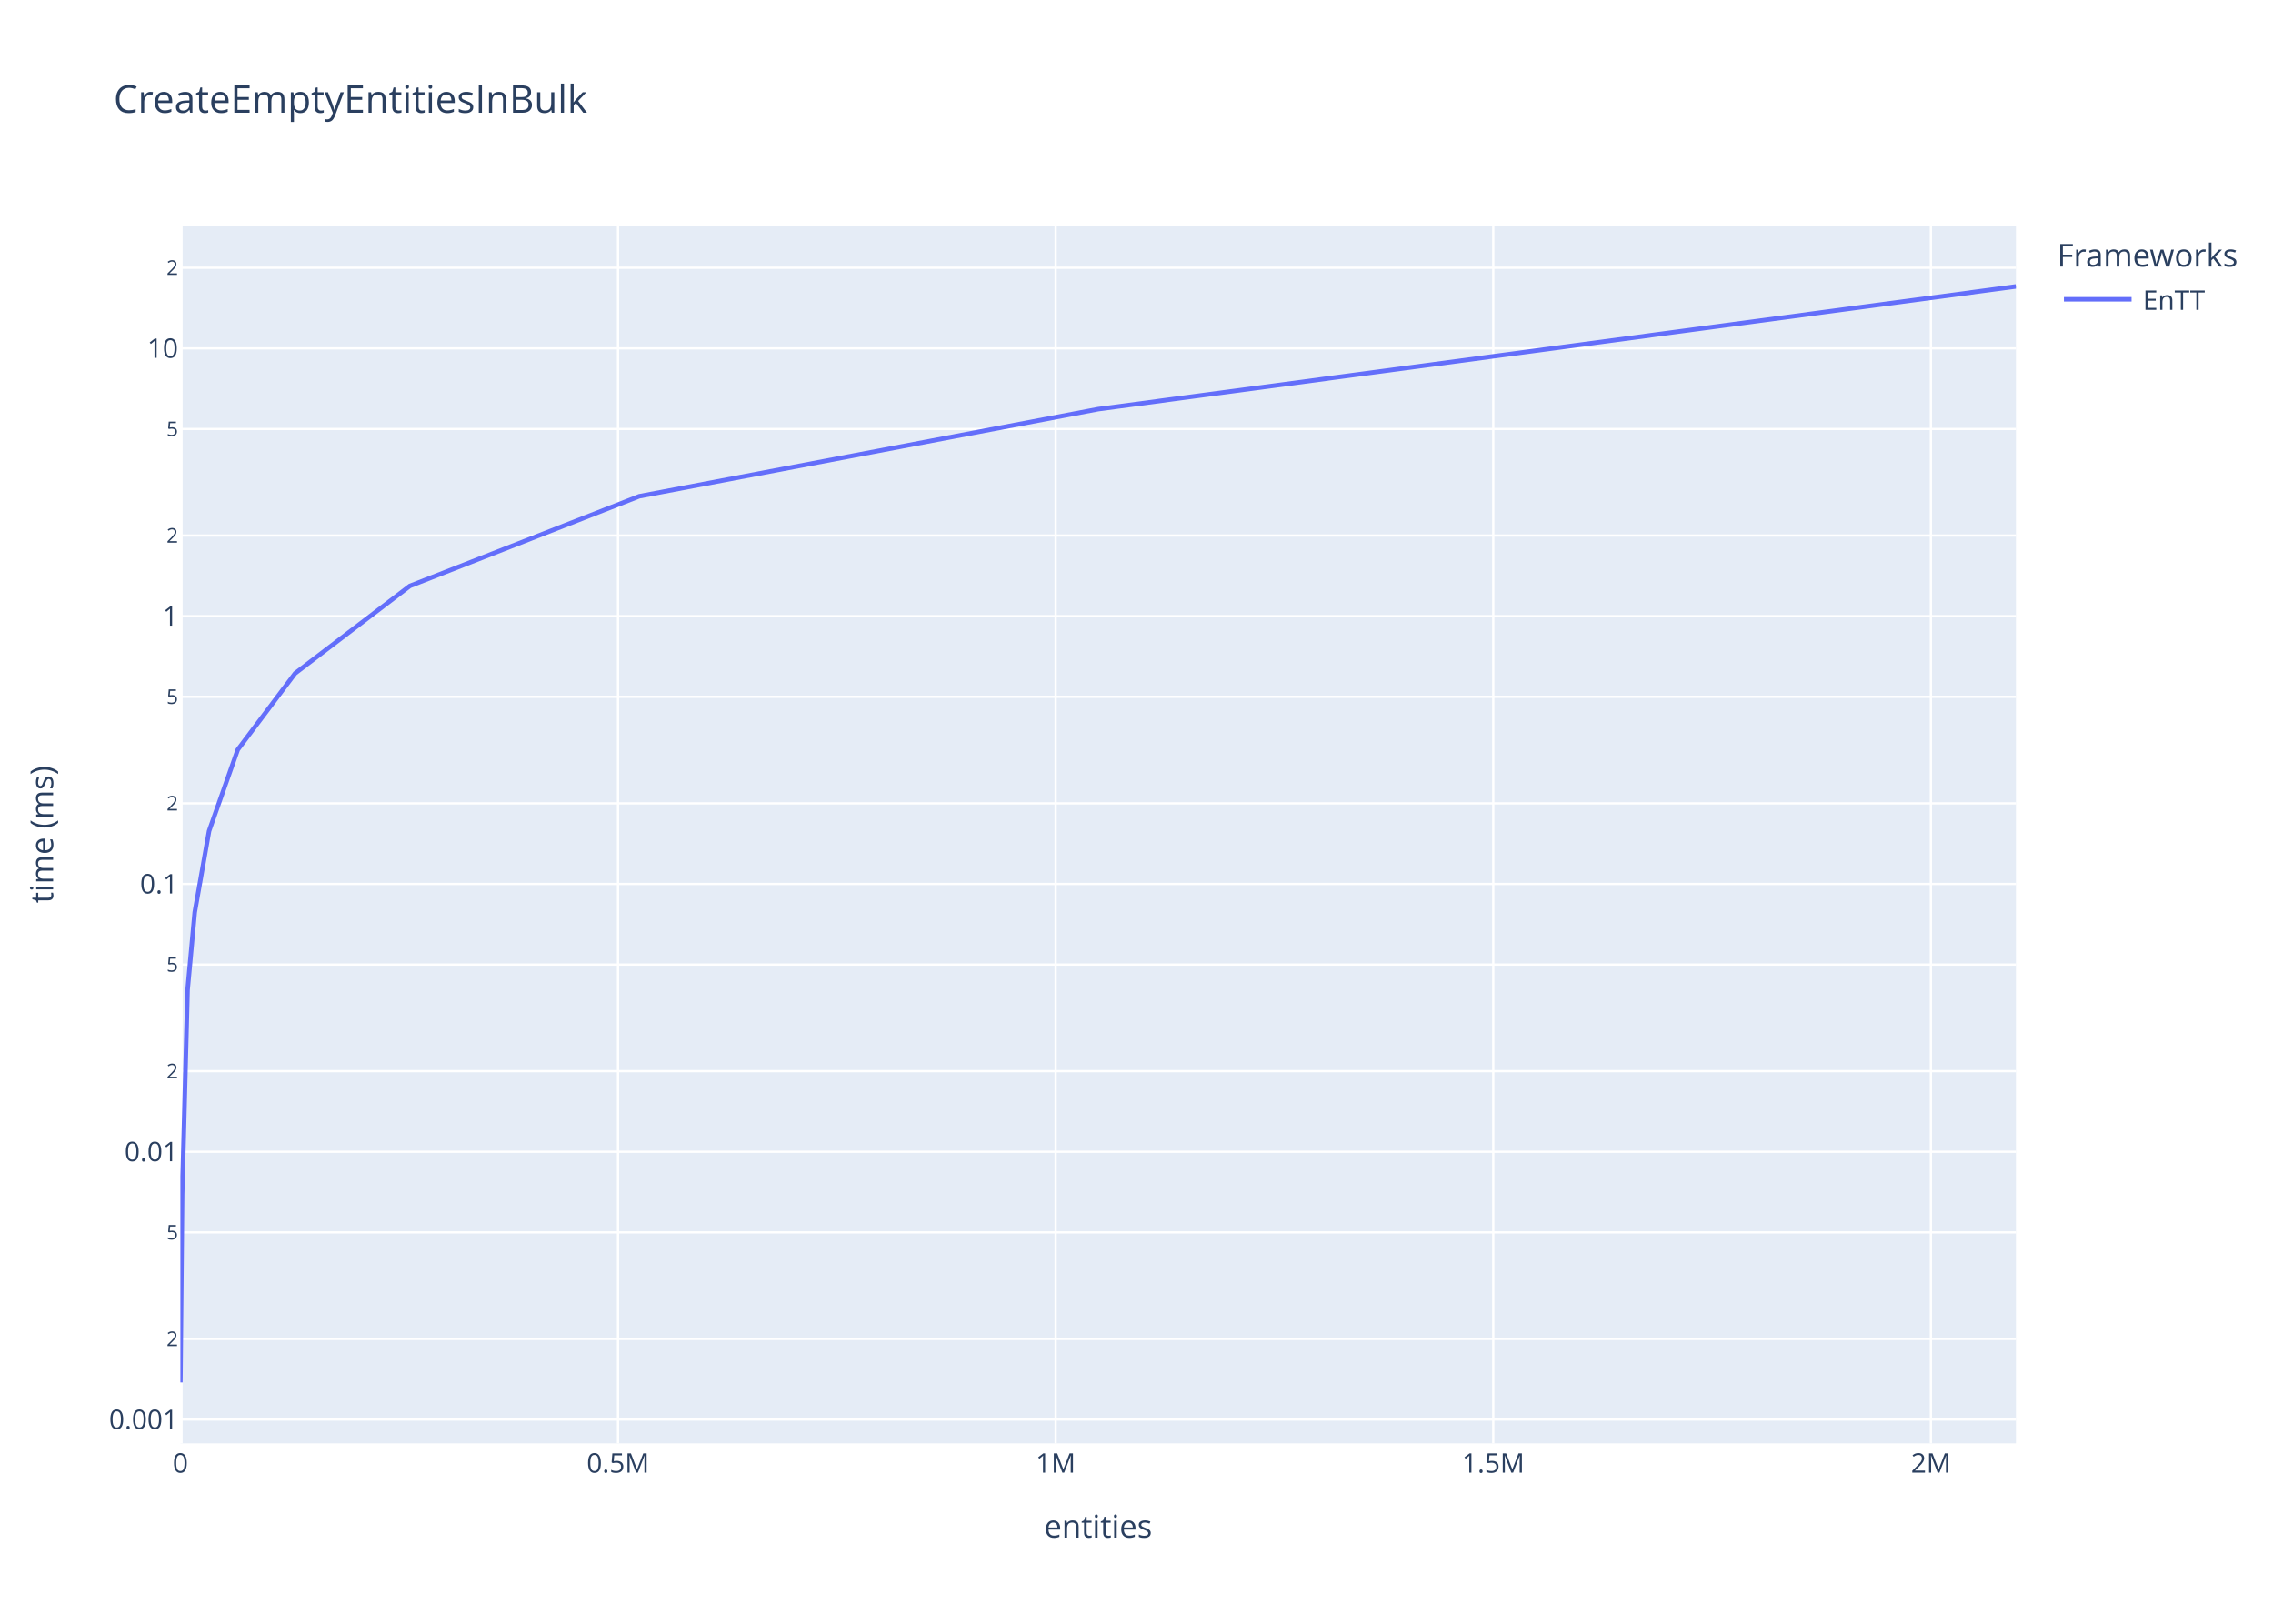
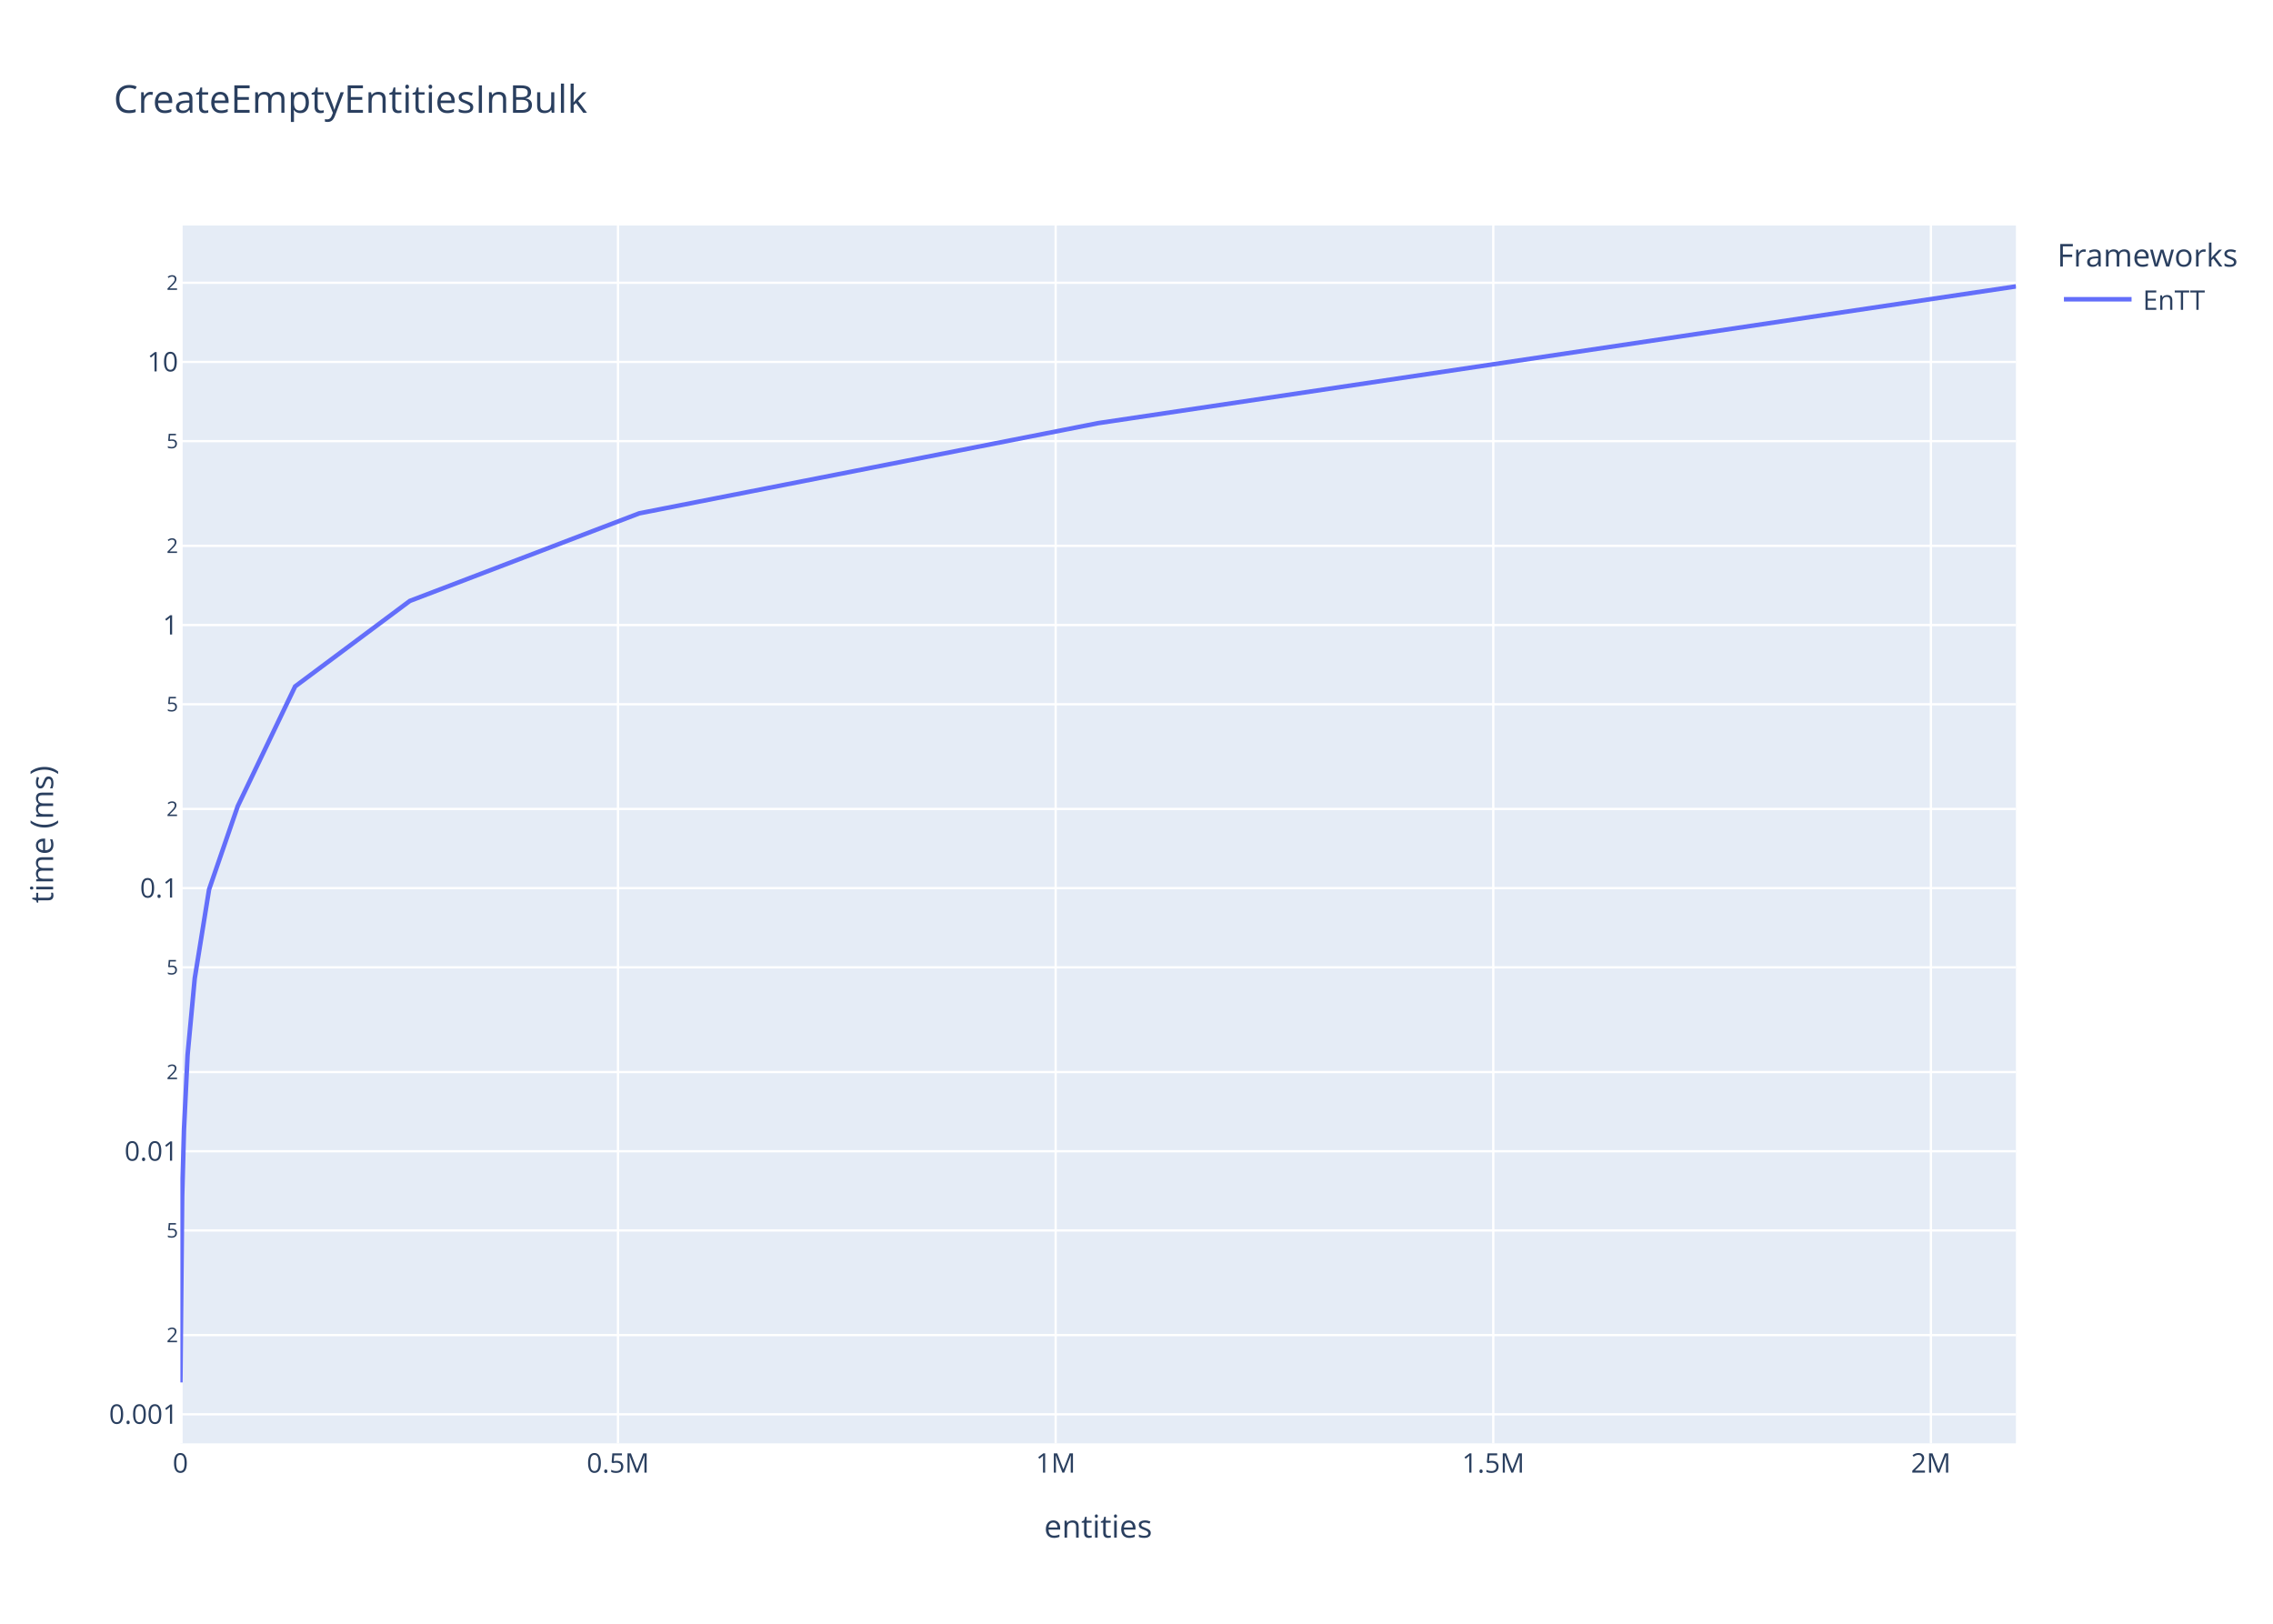
<svg xmlns="http://www.w3.org/2000/svg" class="main-svg" width="1008" height="720" style="" viewBox="0 0 1008 720">
  <rect x="0" y="0" width="1008" height="720" style="fill: rgb(255, 255, 255); fill-opacity: 1;" />
-   <defs id="defs-56e726">
+   <defs id="defs-ac075a">
    <g class="clips">
-       <clipPath id="clip56e726xyplot" class="plotclip">
+       <clipPath id="clipac075axyplot" class="plotclip">
        <rect width="814" height="540" />
      </clipPath>
-       <clipPath class="axesclip" id="clip56e726x">
+       <clipPath class="axesclip" id="clipac075ax">
        <rect x="80" y="0" width="814" height="720" />
      </clipPath>
-       <clipPath class="axesclip" id="clip56e726y">
+       <clipPath class="axesclip" id="clipac075ay">
        <rect x="0" y="100" width="1008" height="540" />
      </clipPath>
-       <clipPath class="axesclip" id="clip56e726xy">
+       <clipPath class="axesclip" id="clipac075axy">
        <rect x="80" y="100" width="814" height="540" />
      </clipPath>
    </g>
    <g class="gradients" />
    <g class="patterns" />
  </defs>
  <g class="bglayer">
    <rect class="bg" x="80" y="100" width="814" height="540" style="fill: rgb(229, 236, 246); fill-opacity: 1; stroke-width: 0;" />
  </g>
  <g class="layer-below">
    <g class="imagelayer" />
    <g class="shapelayer" />
  </g>
  <g class="cartesianlayer">
    <g class="subplot xy">
      <g class="layer-subplot">
        <g class="shapelayer" />
        <g class="imagelayer" />
      </g>
      <g class="minor-gridlayer">
        <g class="x" />
        <g class="y" />
      </g>
      <g class="gridlayer">
        <g class="x">
          <path class="xgrid crisp" transform="translate(274.07,0)" d="M0,100v540" style="stroke: rgb(255, 255, 255); stroke-opacity: 1; stroke-width: 1px;" />
          <path class="xgrid crisp" transform="translate(468.15,0)" d="M0,100v540" style="stroke: rgb(255, 255, 255); stroke-opacity: 1; stroke-width: 1px;" />
          <path class="xgrid crisp" transform="translate(662.22,0)" d="M0,100v540" style="stroke: rgb(255, 255, 255); stroke-opacity: 1; stroke-width: 1px;" />
          <path class="xgrid crisp" transform="translate(856.29,0)" d="M0,100v540" style="stroke: rgb(255, 255, 255); stroke-opacity: 1; stroke-width: 1px;" />
        </g>
        <g class="y">
-           <path class="ygrid crisp" transform="translate(0,629.46)" d="M80,0h814" style="stroke: rgb(255, 255, 255); stroke-opacity: 1; stroke-width: 1px;" />
-           <path class="ygrid crisp" transform="translate(0,593.71)" d="M80,0h814" style="stroke: rgb(255, 255, 255); stroke-opacity: 1; stroke-width: 1px;" />
-           <path class="ygrid crisp" transform="translate(0,546.46)" d="M80,0h814" style="stroke: rgb(255, 255, 255); stroke-opacity: 1; stroke-width: 1px;" />
-           <path class="ygrid crisp" transform="translate(0,510.71)" d="M80,0h814" style="stroke: rgb(255, 255, 255); stroke-opacity: 1; stroke-width: 1px;" />
-           <path class="ygrid crisp" transform="translate(0,474.97)" d="M80,0h814" style="stroke: rgb(255, 255, 255); stroke-opacity: 1; stroke-width: 1px;" />
-           <path class="ygrid crisp" transform="translate(0,427.71)" d="M80,0h814" style="stroke: rgb(255, 255, 255); stroke-opacity: 1; stroke-width: 1px;" />
-           <path class="ygrid crisp" transform="translate(0,391.97)" d="M80,0h814" style="stroke: rgb(255, 255, 255); stroke-opacity: 1; stroke-width: 1px;" />
-           <path class="ygrid crisp" transform="translate(0,356.22)" d="M80,0h814" style="stroke: rgb(255, 255, 255); stroke-opacity: 1; stroke-width: 1px;" />
-           <path class="ygrid crisp" transform="translate(0,308.96)" d="M80,0h814" style="stroke: rgb(255, 255, 255); stroke-opacity: 1; stroke-width: 1px;" />
-           <path class="ygrid crisp" transform="translate(0,273.22)" d="M80,0h814" style="stroke: rgb(255, 255, 255); stroke-opacity: 1; stroke-width: 1px;" />
-           <path class="ygrid crisp" transform="translate(0,237.47)" d="M80,0h814" style="stroke: rgb(255, 255, 255); stroke-opacity: 1; stroke-width: 1px;" />
-           <path class="ygrid crisp" transform="translate(0,190.22)" d="M80,0h814" style="stroke: rgb(255, 255, 255); stroke-opacity: 1; stroke-width: 1px;" />
-           <path class="ygrid crisp" transform="translate(0,154.47)" d="M80,0h814" style="stroke: rgb(255, 255, 255); stroke-opacity: 1; stroke-width: 1px;" />
-           <path class="ygrid crisp" transform="translate(0,118.72)" d="M80,0h814" style="stroke: rgb(255, 255, 255); stroke-opacity: 1; stroke-width: 1px;" />
+           <path class="ygrid crisp" transform="translate(0,627.14)" d="M80,0h814" style="stroke: rgb(255, 255, 255); stroke-opacity: 1; stroke-width: 1px;" />
+           <path class="ygrid crisp" transform="translate(0,592.02)" d="M80,0h814" style="stroke: rgb(255, 255, 255); stroke-opacity: 1; stroke-width: 1px;" />
+           <path class="ygrid crisp" transform="translate(0,545.6)" d="M80,0h814" style="stroke: rgb(255, 255, 255); stroke-opacity: 1; stroke-width: 1px;" />
+           <path class="ygrid crisp" transform="translate(0,510.48)" d="M80,0h814" style="stroke: rgb(255, 255, 255); stroke-opacity: 1; stroke-width: 1px;" />
+           <path class="ygrid crisp" transform="translate(0,475.36)" d="M80,0h814" style="stroke: rgb(255, 255, 255); stroke-opacity: 1; stroke-width: 1px;" />
+           <path class="ygrid crisp" transform="translate(0,428.94)" d="M80,0h814" style="stroke: rgb(255, 255, 255); stroke-opacity: 1; stroke-width: 1px;" />
+           <path class="ygrid crisp" transform="translate(0,393.82)" d="M80,0h814" style="stroke: rgb(255, 255, 255); stroke-opacity: 1; stroke-width: 1px;" />
+           <path class="ygrid crisp" transform="translate(0,358.7)" d="M80,0h814" style="stroke: rgb(255, 255, 255); stroke-opacity: 1; stroke-width: 1px;" />
+           <path class="ygrid crisp" transform="translate(0,312.28)" d="M80,0h814" style="stroke: rgb(255, 255, 255); stroke-opacity: 1; stroke-width: 1px;" />
+           <path class="ygrid crisp" transform="translate(0,277.16)" d="M80,0h814" style="stroke: rgb(255, 255, 255); stroke-opacity: 1; stroke-width: 1px;" />
+           <path class="ygrid crisp" transform="translate(0,242.04)" d="M80,0h814" style="stroke: rgb(255, 255, 255); stroke-opacity: 1; stroke-width: 1px;" />
+           <path class="ygrid crisp" transform="translate(0,195.61)" d="M80,0h814" style="stroke: rgb(255, 255, 255); stroke-opacity: 1; stroke-width: 1px;" />
+           <path class="ygrid crisp" transform="translate(0,160.49)" d="M80,0h814" style="stroke: rgb(255, 255, 255); stroke-opacity: 1; stroke-width: 1px;" />
+           <path class="ygrid crisp" transform="translate(0,125.38)" d="M80,0h814" style="stroke: rgb(255, 255, 255); stroke-opacity: 1; stroke-width: 1px;" />
        </g>
      </g>
      <g class="zerolinelayer">
        <path class="xzl zl crisp" transform="translate(80,0)" d="M0,100v540" style="stroke: rgb(255, 255, 255); stroke-opacity: 1; stroke-width: 2px;" />
      </g>
      <path class="xlines-below" />
      <path class="ylines-below" />
      <g class="overlines-below" />
      <g class="xaxislayer-below" />
      <g class="yaxislayer-below" />
      <g class="overaxes-below" />
-       <g class="plot" transform="translate(80,100)" clip-path="url(#clip56e726xyplot)">
+       <g class="plot" transform="translate(80,100)" clip-path="url(#clipac075axyplot)">
        <g class="scatterlayer mlayer">
-           <g class="trace scatter traced200bc" style="stroke-miterlimit: 2; opacity: 1;">
+           <g class="trace scatter trace9cc9bd" style="stroke-miterlimit: 2; opacity: 1;">
            <g class="fills" />
            <g class="errorbars" />
            <g class="lines">
-               <path class="js-line" d="M0,513L0.79,429.43L1.59,399.92L3.18,339.08L6.36,304.56L12.72,268.49L25.44,232.42L50.88,198.57L101.75,159.82L203.5,120.05L407,81.42L814,27" style="vector-effect: non-scaling-stroke; fill: none; stroke: rgb(99, 110, 250); stroke-opacity: 1; stroke-width: 2px; opacity: 1;" />
+               <path class="js-line" d="M0,513L0.79,430.42L1.59,400.85L3.18,367.84L6.36,333.81L12.72,294.38L25.44,257.46L50.88,204.37L101.75,166.46L203.5,127.62L407,87.63L814,27" style="vector-effect: non-scaling-stroke; fill: none; stroke: rgb(99, 110, 250); stroke-opacity: 1; stroke-width: 2px; opacity: 1;" />
            </g>
            <g class="points" />
            <g class="text" />
          </g>
        </g>
      </g>
      <g class="overplot" />
      <path class="xlines-above crisp" d="M0,0" style="fill: none;" />
      <path class="ylines-above crisp" d="M0,0" style="fill: none;" />
      <g class="overlines-above" />
      <g class="xaxislayer-above">
        <g class="xtick">
          <text text-anchor="middle" x="0" y="653" transform="translate(80,0)" style="font-family: 'Open Sans', verdana, arial, sans-serif; font-size: 12px; fill: rgb(42, 63, 95); fill-opacity: 1; white-space: pre; opacity: 1;">0</text>
        </g>
        <g class="xtick">
          <text text-anchor="middle" x="0" y="653" style="font-family: 'Open Sans', verdana, arial, sans-serif; font-size: 12px; fill: rgb(42, 63, 95); fill-opacity: 1; white-space: pre; opacity: 1;" transform="translate(274.07,0)">0.5M</text>
        </g>
        <g class="xtick">
          <text text-anchor="middle" x="0" y="653" style="font-family: 'Open Sans', verdana, arial, sans-serif; font-size: 12px; fill: rgb(42, 63, 95); fill-opacity: 1; white-space: pre; opacity: 1;" transform="translate(468.15,0)">1M</text>
        </g>
        <g class="xtick">
          <text text-anchor="middle" x="0" y="653" style="font-family: 'Open Sans', verdana, arial, sans-serif; font-size: 12px; fill: rgb(42, 63, 95); fill-opacity: 1; white-space: pre; opacity: 1;" transform="translate(662.22,0)">1.5M</text>
        </g>
        <g class="xtick">
          <text text-anchor="middle" x="0" y="653" style="font-family: 'Open Sans', verdana, arial, sans-serif; font-size: 12px; fill: rgb(42, 63, 95); fill-opacity: 1; white-space: pre; opacity: 1;" transform="translate(856.29,0)">2M</text>
        </g>
      </g>
      <g class="yaxislayer-above">
        <g class="ytick">
-           <text text-anchor="end" x="79" y="4.2" transform="translate(0,629.46)" style="font-family: 'Open Sans', verdana, arial, sans-serif; font-size: 12px; fill: rgb(42, 63, 95); fill-opacity: 1; white-space: pre; opacity: 1;">0.001</text>
-         </g>
-         <g class="ytick">
-           <text text-anchor="end" x="79" y="3.15" style="font-family: 'Open Sans', verdana, arial, sans-serif; font-size: 9px; fill: rgb(42, 63, 95); fill-opacity: 1; white-space: pre; opacity: 1;" transform="translate(0,593.71)">2</text>
-         </g>
-         <g class="ytick">
-           <text text-anchor="end" x="79" y="3.15" style="font-family: 'Open Sans', verdana, arial, sans-serif; font-size: 9px; fill: rgb(42, 63, 95); fill-opacity: 1; white-space: pre; opacity: 1;" transform="translate(0,546.46)">5</text>
-         </g>
-         <g class="ytick">
-           <text text-anchor="end" x="79" y="4.2" style="font-family: 'Open Sans', verdana, arial, sans-serif; font-size: 12px; fill: rgb(42, 63, 95); fill-opacity: 1; white-space: pre; opacity: 1;" transform="translate(0,510.71)">0.01</text>
-         </g>
-         <g class="ytick">
-           <text text-anchor="end" x="79" y="3.15" style="font-family: 'Open Sans', verdana, arial, sans-serif; font-size: 9px; fill: rgb(42, 63, 95); fill-opacity: 1; white-space: pre; opacity: 1;" transform="translate(0,474.97)">2</text>
-         </g>
-         <g class="ytick">
-           <text text-anchor="end" x="79" y="3.15" style="font-family: 'Open Sans', verdana, arial, sans-serif; font-size: 9px; fill: rgb(42, 63, 95); fill-opacity: 1; white-space: pre; opacity: 1;" transform="translate(0,427.71)">5</text>
-         </g>
-         <g class="ytick">
-           <text text-anchor="end" x="79" y="4.2" style="font-family: 'Open Sans', verdana, arial, sans-serif; font-size: 12px; fill: rgb(42, 63, 95); fill-opacity: 1; white-space: pre; opacity: 1;" transform="translate(0,391.97)">0.1</text>
-         </g>
-         <g class="ytick">
-           <text text-anchor="end" x="79" y="3.15" style="font-family: 'Open Sans', verdana, arial, sans-serif; font-size: 9px; fill: rgb(42, 63, 95); fill-opacity: 1; white-space: pre; opacity: 1;" transform="translate(0,356.22)">2</text>
-         </g>
-         <g class="ytick">
-           <text text-anchor="end" x="79" y="3.15" style="font-family: 'Open Sans', verdana, arial, sans-serif; font-size: 9px; fill: rgb(42, 63, 95); fill-opacity: 1; white-space: pre; opacity: 1;" transform="translate(0,308.96)">5</text>
-         </g>
-         <g class="ytick">
-           <text text-anchor="end" x="79" y="4.2" style="font-family: 'Open Sans', verdana, arial, sans-serif; font-size: 12px; fill: rgb(42, 63, 95); fill-opacity: 1; white-space: pre; opacity: 1;" transform="translate(0,273.22)">1</text>
-         </g>
-         <g class="ytick">
-           <text text-anchor="end" x="79" y="3.15" style="font-family: 'Open Sans', verdana, arial, sans-serif; font-size: 9px; fill: rgb(42, 63, 95); fill-opacity: 1; white-space: pre; opacity: 1;" transform="translate(0,237.47)">2</text>
-         </g>
-         <g class="ytick">
-           <text text-anchor="end" x="79" y="3.15" style="font-family: 'Open Sans', verdana, arial, sans-serif; font-size: 9px; fill: rgb(42, 63, 95); fill-opacity: 1; white-space: pre; opacity: 1;" transform="translate(0,190.22)">5</text>
-         </g>
-         <g class="ytick">
-           <text text-anchor="end" x="79" y="4.2" style="font-family: 'Open Sans', verdana, arial, sans-serif; font-size: 12px; fill: rgb(42, 63, 95); fill-opacity: 1; white-space: pre; opacity: 1;" transform="translate(0,154.47)">10</text>
-         </g>
-         <g class="ytick">
-           <text text-anchor="end" x="79" y="3.15" style="font-family: 'Open Sans', verdana, arial, sans-serif; font-size: 9px; fill: rgb(42, 63, 95); fill-opacity: 1; white-space: pre; opacity: 1;" transform="translate(0,118.72)">2</text>
+           <text text-anchor="end" x="79" y="4.2" transform="translate(0,627.14)" style="font-family: 'Open Sans', verdana, arial, sans-serif; font-size: 12px; fill: rgb(42, 63, 95); fill-opacity: 1; white-space: pre; opacity: 1;">0.001</text>
+         </g>
+         <g class="ytick">
+           <text text-anchor="end" x="79" y="3.15" style="font-family: 'Open Sans', verdana, arial, sans-serif; font-size: 9px; fill: rgb(42, 63, 95); fill-opacity: 1; white-space: pre; opacity: 1;" transform="translate(0,592.02)">2</text>
+         </g>
+         <g class="ytick">
+           <text text-anchor="end" x="79" y="3.15" style="font-family: 'Open Sans', verdana, arial, sans-serif; font-size: 9px; fill: rgb(42, 63, 95); fill-opacity: 1; white-space: pre; opacity: 1;" transform="translate(0,545.6)">5</text>
+         </g>
+         <g class="ytick">
+           <text text-anchor="end" x="79" y="4.2" style="font-family: 'Open Sans', verdana, arial, sans-serif; font-size: 12px; fill: rgb(42, 63, 95); fill-opacity: 1; white-space: pre; opacity: 1;" transform="translate(0,510.48)">0.01</text>
+         </g>
+         <g class="ytick">
+           <text text-anchor="end" x="79" y="3.15" style="font-family: 'Open Sans', verdana, arial, sans-serif; font-size: 9px; fill: rgb(42, 63, 95); fill-opacity: 1; white-space: pre; opacity: 1;" transform="translate(0,475.36)">2</text>
+         </g>
+         <g class="ytick">
+           <text text-anchor="end" x="79" y="3.15" style="font-family: 'Open Sans', verdana, arial, sans-serif; font-size: 9px; fill: rgb(42, 63, 95); fill-opacity: 1; white-space: pre; opacity: 1;" transform="translate(0,428.94)">5</text>
+         </g>
+         <g class="ytick">
+           <text text-anchor="end" x="79" y="4.2" style="font-family: 'Open Sans', verdana, arial, sans-serif; font-size: 12px; fill: rgb(42, 63, 95); fill-opacity: 1; white-space: pre; opacity: 1;" transform="translate(0,393.82)">0.1</text>
+         </g>
+         <g class="ytick">
+           <text text-anchor="end" x="79" y="3.15" style="font-family: 'Open Sans', verdana, arial, sans-serif; font-size: 9px; fill: rgb(42, 63, 95); fill-opacity: 1; white-space: pre; opacity: 1;" transform="translate(0,358.7)">2</text>
+         </g>
+         <g class="ytick">
+           <text text-anchor="end" x="79" y="3.15" style="font-family: 'Open Sans', verdana, arial, sans-serif; font-size: 9px; fill: rgb(42, 63, 95); fill-opacity: 1; white-space: pre; opacity: 1;" transform="translate(0,312.28)">5</text>
+         </g>
+         <g class="ytick">
+           <text text-anchor="end" x="79" y="4.2" style="font-family: 'Open Sans', verdana, arial, sans-serif; font-size: 12px; fill: rgb(42, 63, 95); fill-opacity: 1; white-space: pre; opacity: 1;" transform="translate(0,277.16)">1</text>
+         </g>
+         <g class="ytick">
+           <text text-anchor="end" x="79" y="3.15" style="font-family: 'Open Sans', verdana, arial, sans-serif; font-size: 9px; fill: rgb(42, 63, 95); fill-opacity: 1; white-space: pre; opacity: 1;" transform="translate(0,242.04)">2</text>
+         </g>
+         <g class="ytick">
+           <text text-anchor="end" x="79" y="3.15" style="font-family: 'Open Sans', verdana, arial, sans-serif; font-size: 9px; fill: rgb(42, 63, 95); fill-opacity: 1; white-space: pre; opacity: 1;" transform="translate(0,195.61)">5</text>
+         </g>
+         <g class="ytick">
+           <text text-anchor="end" x="79" y="4.2" style="font-family: 'Open Sans', verdana, arial, sans-serif; font-size: 12px; fill: rgb(42, 63, 95); fill-opacity: 1; white-space: pre; opacity: 1;" transform="translate(0,160.49)">10</text>
+         </g>
+         <g class="ytick">
+           <text text-anchor="end" x="79" y="3.15" style="font-family: 'Open Sans', verdana, arial, sans-serif; font-size: 9px; fill: rgb(42, 63, 95); fill-opacity: 1; white-space: pre; opacity: 1;" transform="translate(0,125.38)">2</text>
        </g>
      </g>
      <g class="overaxes-above" />
    </g>
  </g>
  <g class="polarlayer" />
  <g class="smithlayer" />
  <g class="ternarylayer" />
  <g class="geolayer" />
  <g class="funnelarealayer" />
  <g class="pielayer" />
  <g class="iciclelayer" />
  <g class="treemaplayer" />
  <g class="sunburstlayer" />
  <g class="glimages" />
-   <defs id="topdefs-56e726">
+   <defs id="topdefs-ac075a">
    <g class="clips" />
-     <clipPath id="legend56e726">
+     <clipPath id="legendac075a">
      <rect width="86" height="48" x="0" y="0" />
    </clipPath>
  </defs>
  <g class="layer-above">
    <g class="imagelayer" />
    <g class="shapelayer" />
  </g>
  <g class="infolayer">
    <g class="legend" pointer-events="all" transform="translate(910.28,100)">
      <rect class="bg" shape-rendering="crispEdges" width="86" height="48" x="0" y="0" style="stroke: rgb(68, 68, 68); stroke-opacity: 1; fill: rgb(255, 255, 255); fill-opacity: 1; stroke-width: 0px;" />
-       <g class="scrollbox" transform="" clip-path="url(#legend56e726)">
+       <g class="scrollbox" transform="" clip-path="url(#legendac075a)">
        <text class="legendtitletext" text-anchor="start" x="2" y="18.2" style="font-family: 'Open Sans', verdana, arial, sans-serif; font-size: 14px; fill: rgb(42, 63, 95); fill-opacity: 1; white-space: pre;">Frameworks</text>
        <g class="groups" transform="">
          <g class="traces" transform="translate(0,32.7)" style="opacity: 1;">
            <text class="legendtext" text-anchor="start" x="40" y="4.68" style="font-family: 'Open Sans', verdana, arial, sans-serif; font-size: 12px; fill: rgb(42, 63, 95); fill-opacity: 1; white-space: pre;">EnTT</text>
            <g class="layers" style="opacity: 1;">
              <g class="legendfill" />
              <g class="legendlines">
                <path class="js-line" d="M5,0h30" style="fill: none; stroke: rgb(99, 110, 250); stroke-opacity: 1; stroke-width: 2px;" />
              </g>
              <g class="legendsymbols">
                <g class="legendpoints" />
              </g>
            </g>
            <rect class="legendtoggle" x="0" y="-9.5" width="67.688" height="19" style="fill: rgb(0, 0, 0); fill-opacity: 0;" />
          </g>
        </g>
      </g>
      <rect class="scrollbar" rx="20" ry="3" width="0" height="0" x="0" y="0" style="fill: rgb(128, 139, 164); fill-opacity: 1;" />
    </g>
    <g class="g-gtitle">
      <text class="gtitle" x="50.4" y="50" text-anchor="start" dy="0em" style="font-family: 'Open Sans', verdana, arial, sans-serif; font-size: 17px; fill: rgb(42, 63, 95); opacity: 1; font-weight: normal; white-space: pre;">CreateEmptyEntitiesInBulk</text>
    </g>
    <g class="g-xtitle">
      <text class="xtitle" x="487" y="681.8" text-anchor="middle" style="font-family: 'Open Sans', verdana, arial, sans-serif; font-size: 14px; fill: rgb(42, 63, 95); opacity: 1; font-weight: normal; white-space: pre;">entities</text>
    </g>
    <g class="g-ytitle">
      <text class="ytitle" transform="rotate(-90,23.55938,370)" x="23.559" y="370" text-anchor="middle" style="font-family: 'Open Sans', verdana, arial, sans-serif; font-size: 14px; fill: rgb(42, 63, 95); opacity: 1; font-weight: normal; white-space: pre;">time (ms)</text>
    </g>
  </g>
</svg>
